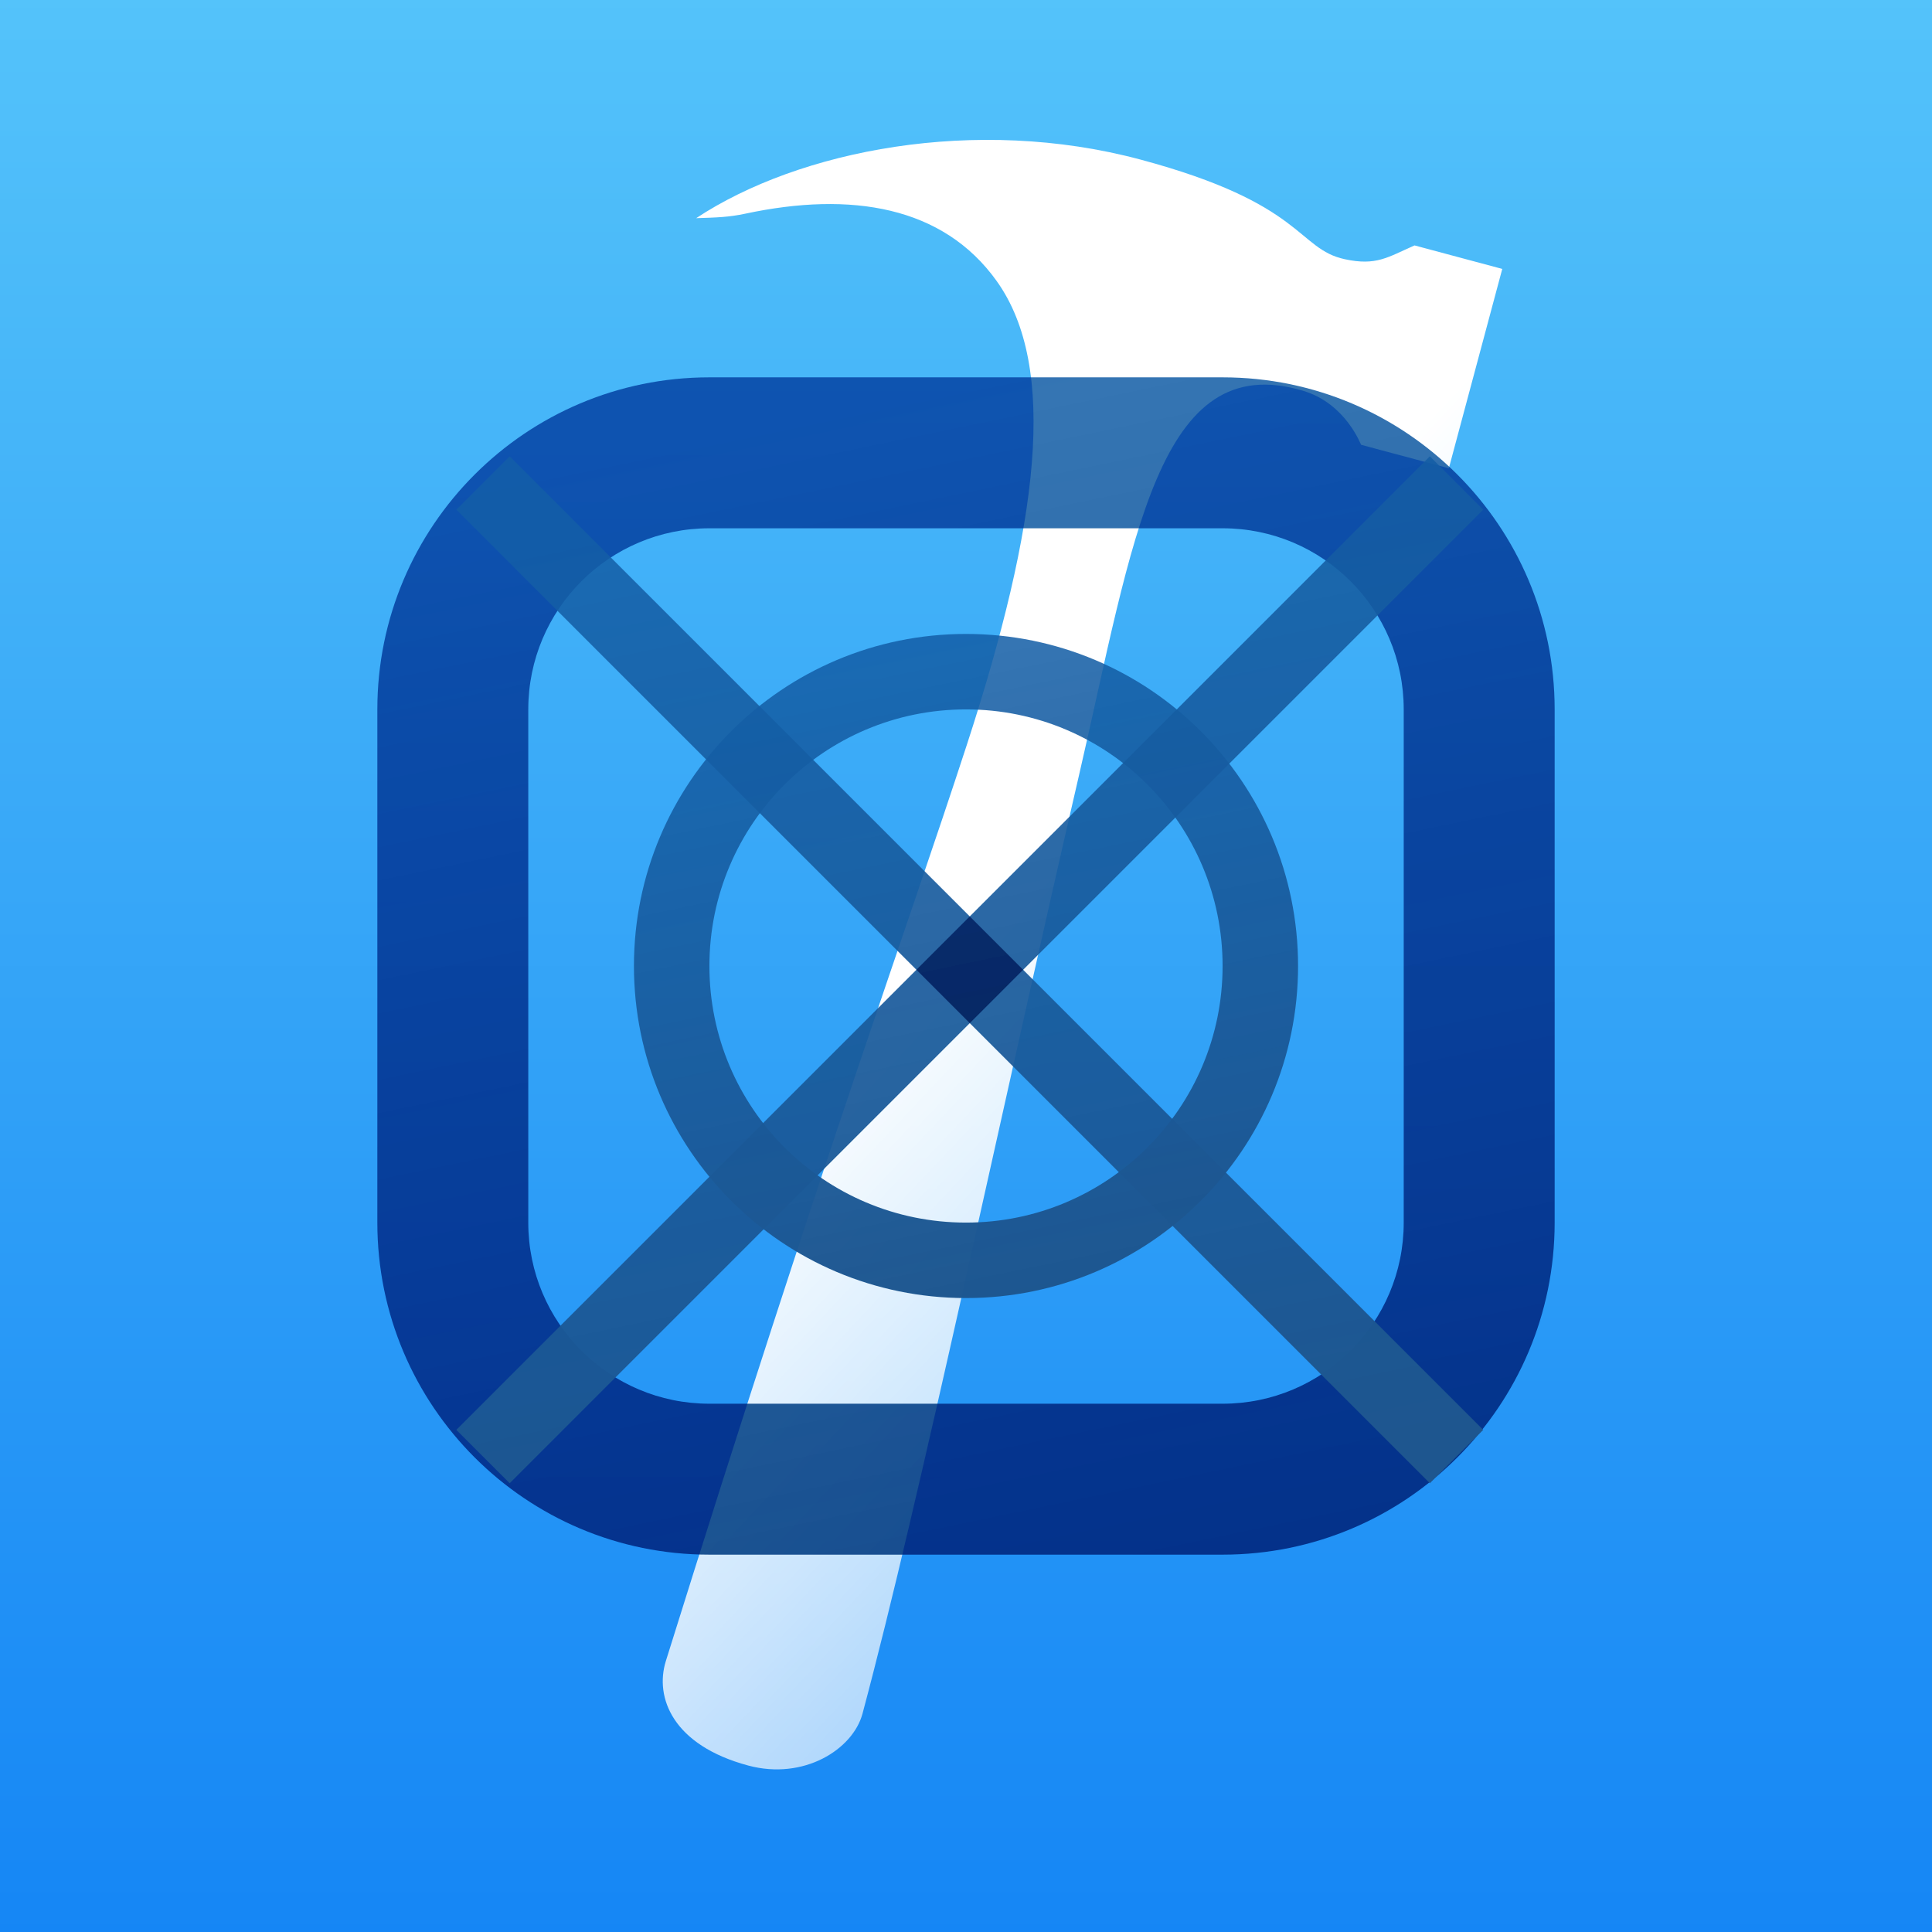
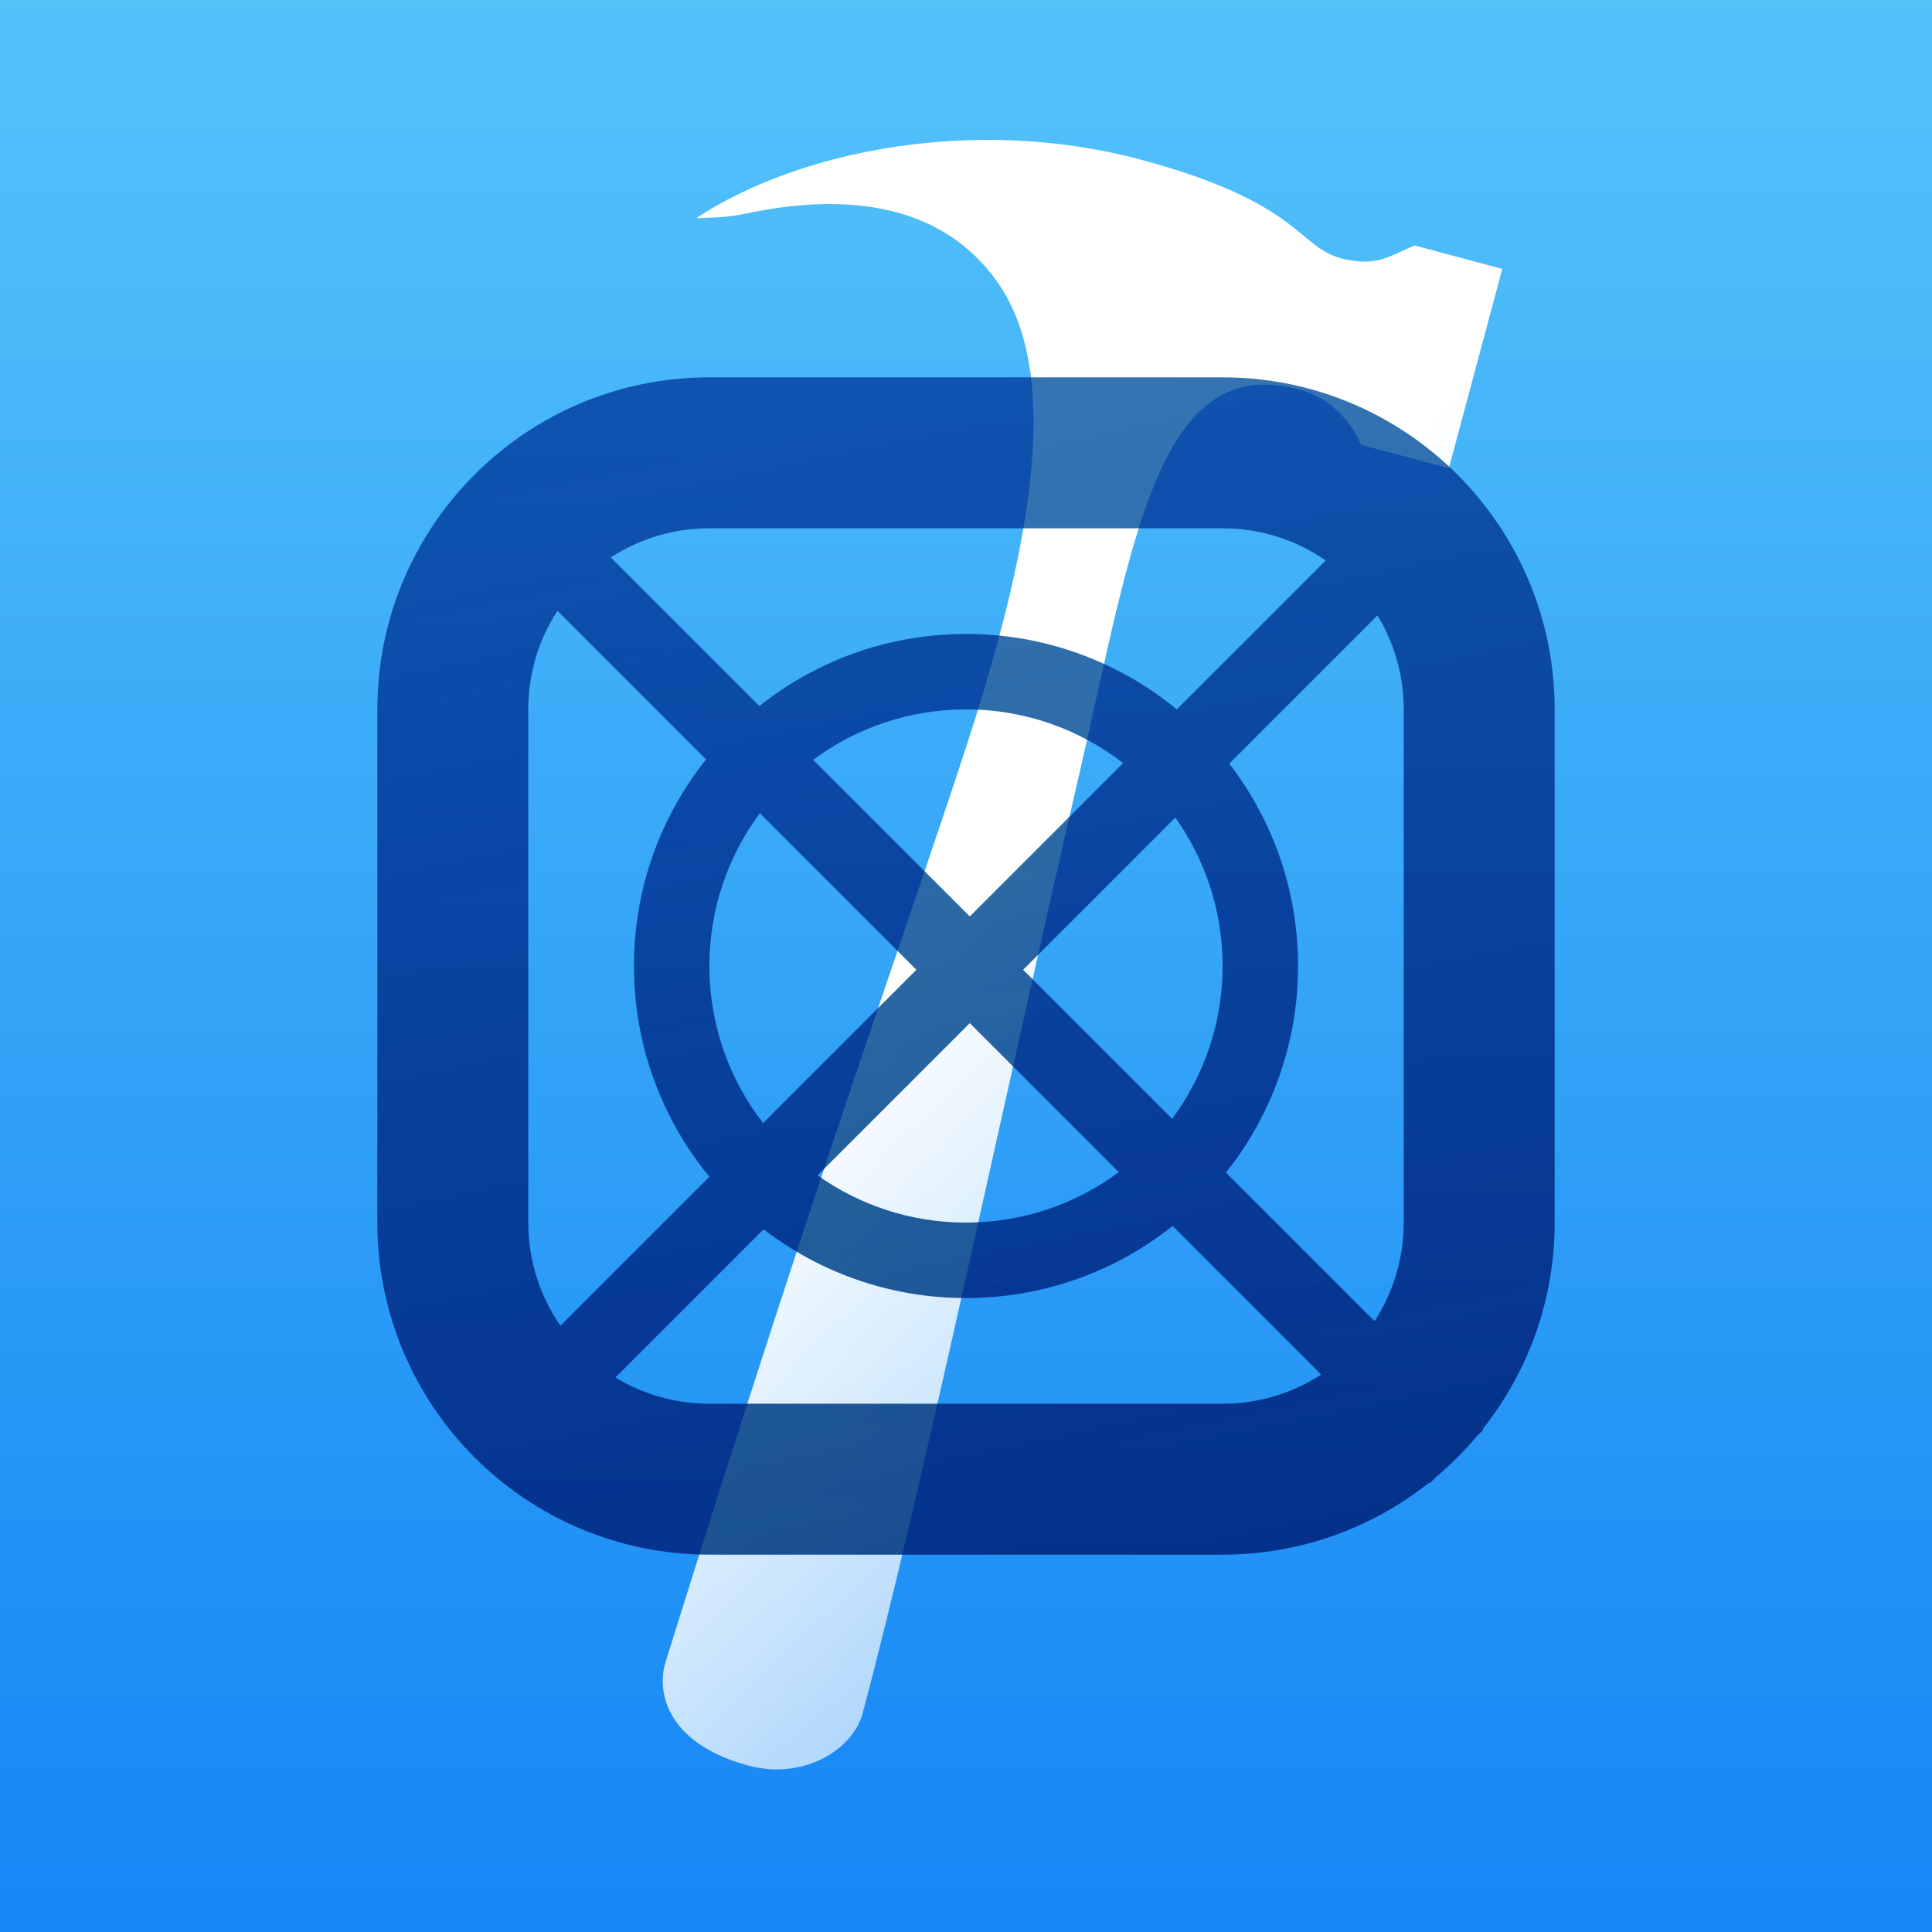
- <svg xmlns="http://www.w3.org/2000/svg" xmlns:xlink="http://www.w3.org/1999/xlink" width="256px" height="256px" viewBox="0 0 256 256" version="1.1">
+ <svg xmlns="http://www.w3.org/2000/svg" width="256" height="256" viewBox="0 0 256 256">
  <defs>
-     <linearGradient x1="50%" y1="0%" x2="50%" y2="100%" id="linearGradient-1">
-       <stop stop-color="#54C3FA" offset="0%" />
-       <stop stop-color="#1586F5" offset="100%" />
+     <linearGradient id="xcode-archive-stepicon-a" x1="50%" x2="50%" y1="0%" y2="100%">
+       <stop offset="0%" stop-color="#54C3FA" />
+       <stop offset="100%" stop-color="#1586F5" />
    </linearGradient>
-     <rect id="path-2" x="0" y="0" width="256" height="256" />
-     <linearGradient x1="62.639%" y1="39.956%" x2="155.019%" y2="142.072%" id="linearGradient-4">
-       <stop stop-color="#FFFFFF" offset="0%" />
-       <stop stop-color="#FFFFFF" stop-opacity="0" offset="100%" />
+     <linearGradient id="xcode-archive-stepicon-b" x1="62.639%" x2="155.019%" y1="39.956%" y2="142.072%">
+       <stop offset="0%" stop-color="#FFF" />
+       <stop offset="100%" stop-color="#FFF" stop-opacity="0" />
    </linearGradient>
-     <linearGradient x1="50%" y1="0%" x2="70.782%" y2="100%" id="linearGradient-5">
-       <stop stop-color="#135EA7" stop-opacity="0.855" offset="0%" />
-       <stop stop-color="#1E568F" offset="100%" />
+     <linearGradient id="xcode-archive-stepicon-c" x1="50%" x2="70.782%" y1="0%" y2="100%">
+       <stop offset="0%" stop-color="#135EA7" stop-opacity=".855" />
+       <stop offset="100%" stop-color="#1E568F" />
    </linearGradient>
  </defs>
-   <g id="New-Icons" stroke="none" stroke-width="1" fill="none" fill-rule="evenodd">
-     <g id="Xcode-Archive">
-       <g id="xcode-archive">
-         <mask id="mask-3" fill="white">
-           <use xlink:href="#path-2" />
-         </mask>
-         <use id="Rectangle" fill="url(#linearGradient-1)" xlink:href="#path-2" />
-         <g id="hammer" mask="url(#mask-3)" fill="url(#linearGradient-4)">
-           <g transform="translate(120.7427, 126.3679) rotate(15) translate(-120.7427, -126.3679) translate(67.74266, 16.8679)" id="Oval">
-             <path d="M83.878,24.017 C89.766,24.193 93.082,28.94 93.129,28.94 C98.806,28.94 102.802,28.94 105.163,28.94 C105.163,20.47 105.163,4.09 105.163,1.588 C101.411,1.588 99.97,1.588 93.129,1.588 C90.092,4.027 88.938,5.54 84.672,5.746 C78.161,6.06 77.713,1.42108547e-14 55.1,1.42108547e-14 C32.488,1.42108547e-14 11.1,10.499 0.251,22.737 C2.897,21.938 4.413,21.484 6.4,20.47 C19.14,13.968 31.432,12.723 40.86,20.47 C51.759,29.425 54.59,50.274 52.951,80.929 C51.52,107.713 48.793,136.699 45.852,208.44 C45.644,213.509 49.627,219 59.993,219 C67.608,219 72.827,213.349 72.827,208.44 C72.827,178.917 69.917,126.677 68.355,80.929 C67.265,49 63.723,23.414 83.878,24.017 Z" />
-           </g>
-         </g>
-         <path d="M94,70 C80.745,70 70,80.745 70,94 L70,162 C70,175.255 80.745,186 94,186 L162,186 C175.255,186 186,175.255 186,162 L186,94 C186,80.745 175.255,70 162,70 L94,70 Z M94,50 L162,50 C186.301,50 206,69.699 206,94 L206,162 C206,186.301 186.301,206 162,206 L94,206 C69.699,206 50,186.301 50,162 L50,94 C50,69.699 69.699,50 94,50 Z" id="Rectangle-7" fill="url(#linearGradient-5)" fill-rule="nonzero" style="mix-blend-mode: multiply;" mask="url(#mask-3)" />
-         <g id="Group-2" mask="url(#mask-3)" fill="url(#linearGradient-5)" fill-rule="nonzero">
-           <g transform="translate(64, 64)">
-             <polygon id="Line-2" style="mix-blend-mode: multiply;" points="-3.536 3.536 3.536 -3.536 132.536 125.464 125.464 132.536" />
-             <polygon id="Line-2-Copy" style="mix-blend-mode: multiply;" points="125.464 -3.536 132.536 3.536 3.536 132.536 -3.536 125.464" />
-           </g>
-         </g>
-         <g id="Group" mask="url(#mask-3)" fill="url(#linearGradient-5)" fill-rule="nonzero">
-           <g transform="translate(84, 84)" id="Rectangle-7-Copy">
-             <path d="M44,10 C25.222,10 10,25.222 10,44 C10,62.778 25.222,78 44,78 C62.778,78 78,62.778 78,44 C78,25.222 62.778,10 44,10 Z M44,0 C68.301,0 88,19.699 88,44 C88,68.301 68.301,88 44,88 C19.699,88 0,68.301 0,44 C0,19.699 19.699,0 44,0 Z" style="mix-blend-mode: multiply;" />
-           </g>
-         </g>
-       </g>
-     </g>
+   <g fill="none" fill-rule="evenodd">
+     <rect width="256" height="256" fill="url(#xcode-archive-stepicon-a)" />
+     <path fill="url(#xcode-archive-stepicon-b)" d="M83.878,24.017 C89.766,24.193 93.082,28.94 93.129,28.94 C98.806,28.94 102.802,28.94 105.163,28.94 C105.163,20.47 105.163,4.09 105.163,1.588 C101.411,1.588 99.97,1.588 93.129,1.588 C90.092,4.027 88.938,5.54 84.672,5.746 C78.161,6.06 77.713,1.42108547e-14 55.1,1.42108547e-14 C32.488,1.42108547e-14 11.1,10.499 0.251,22.737 C2.897,21.938 4.413,21.484 6.4,20.47 C19.14,13.968 31.432,12.723 40.86,20.47 C51.759,29.425 54.59,50.274 52.951,80.929 C51.52,107.713 48.793,136.699 45.852,208.44 C45.644,213.509 49.627,219 59.993,219 C67.608,219 72.827,213.349 72.827,208.44 C72.827,178.917 69.917,126.677 68.355,80.929 C67.265,49 63.723,23.414 83.878,24.017 Z" transform="rotate(15 22.81 375.212)" />
+     <path fill="url(#xcode-archive-stepicon-c)" fill-rule="nonzero" d="M182.522,81.549 L162.887,101.184 C168.602,108.608 172,117.907 172,128 C172,138.349 168.427,147.863 162.448,155.377 L182.136,175.065 C184.58,171.305 186,166.818 186,162 L186,94 C186,89.441 184.729,85.179 182.522,81.549 Z M175.663,74.266 C171.785,71.576 167.077,70 162,70 L94,70 C89.182,70 84.695,71.42 80.935,73.864 L100.623,93.552 C108.137,87.573 117.651,84 128,84 C138.604,84 148.332,87.751 155.93,93.999 L175.663,74.266 Z M155.738,108.333 L135.571,128.5 L155.317,148.246 C159.516,142.59 162,135.585 162,128 C162,120.672 159.682,113.885 155.738,108.333 Z M148.815,101.114 C143.063,96.655 135.841,94 128,94 C120.415,94 113.41,96.484 107.754,100.683 L128.5,121.429 L148.815,101.114 Z M101.184,162.887 L81.549,182.522 C85.179,184.729 89.441,186 94,186 L162,186 C166.818,186 171.305,184.58 175.065,182.136 L155.377,162.448 C147.863,168.427 138.349,172 128,172 C117.907,172 108.608,168.602 101.184,162.887 Z M93.999,155.93 C87.751,148.332 84,138.604 84,128 C84,117.651 87.573,108.137 93.552,100.623 L73.864,80.935 C71.42,84.695 70,89.182 70,94 L70,162 C70,167.077 71.576,171.785 74.266,175.663 L93.999,155.93 Z M128.5,135.571 L108.333,155.738 C113.885,159.682 120.672,162 128,162 C135.585,162 142.59,159.516 148.246,155.317 L128.5,135.571 Z M121.429,128.5 L100.683,107.754 C96.484,113.41 94,120.415 94,128 C94,135.841 96.655,143.063 101.114,148.815 L121.429,128.5 Z M196.448,189.377 L196.536,189.464 L195.654,190.346 C194.038,192.262 192.262,194.038 190.346,195.654 L189.464,196.536 L189.377,196.448 C181.863,202.427 172.349,206 162,206 L94,206 C69.699,206 50,186.301 50,162 L50,94 C50,69.699 69.699,50 94,50 L162,50 C186.301,50 206,69.699 206,94 L206,162 C206,172.349 202.427,181.863 196.448,189.377 Z" style="mix-blend-mode:multiply" />
  </g>
</svg>
